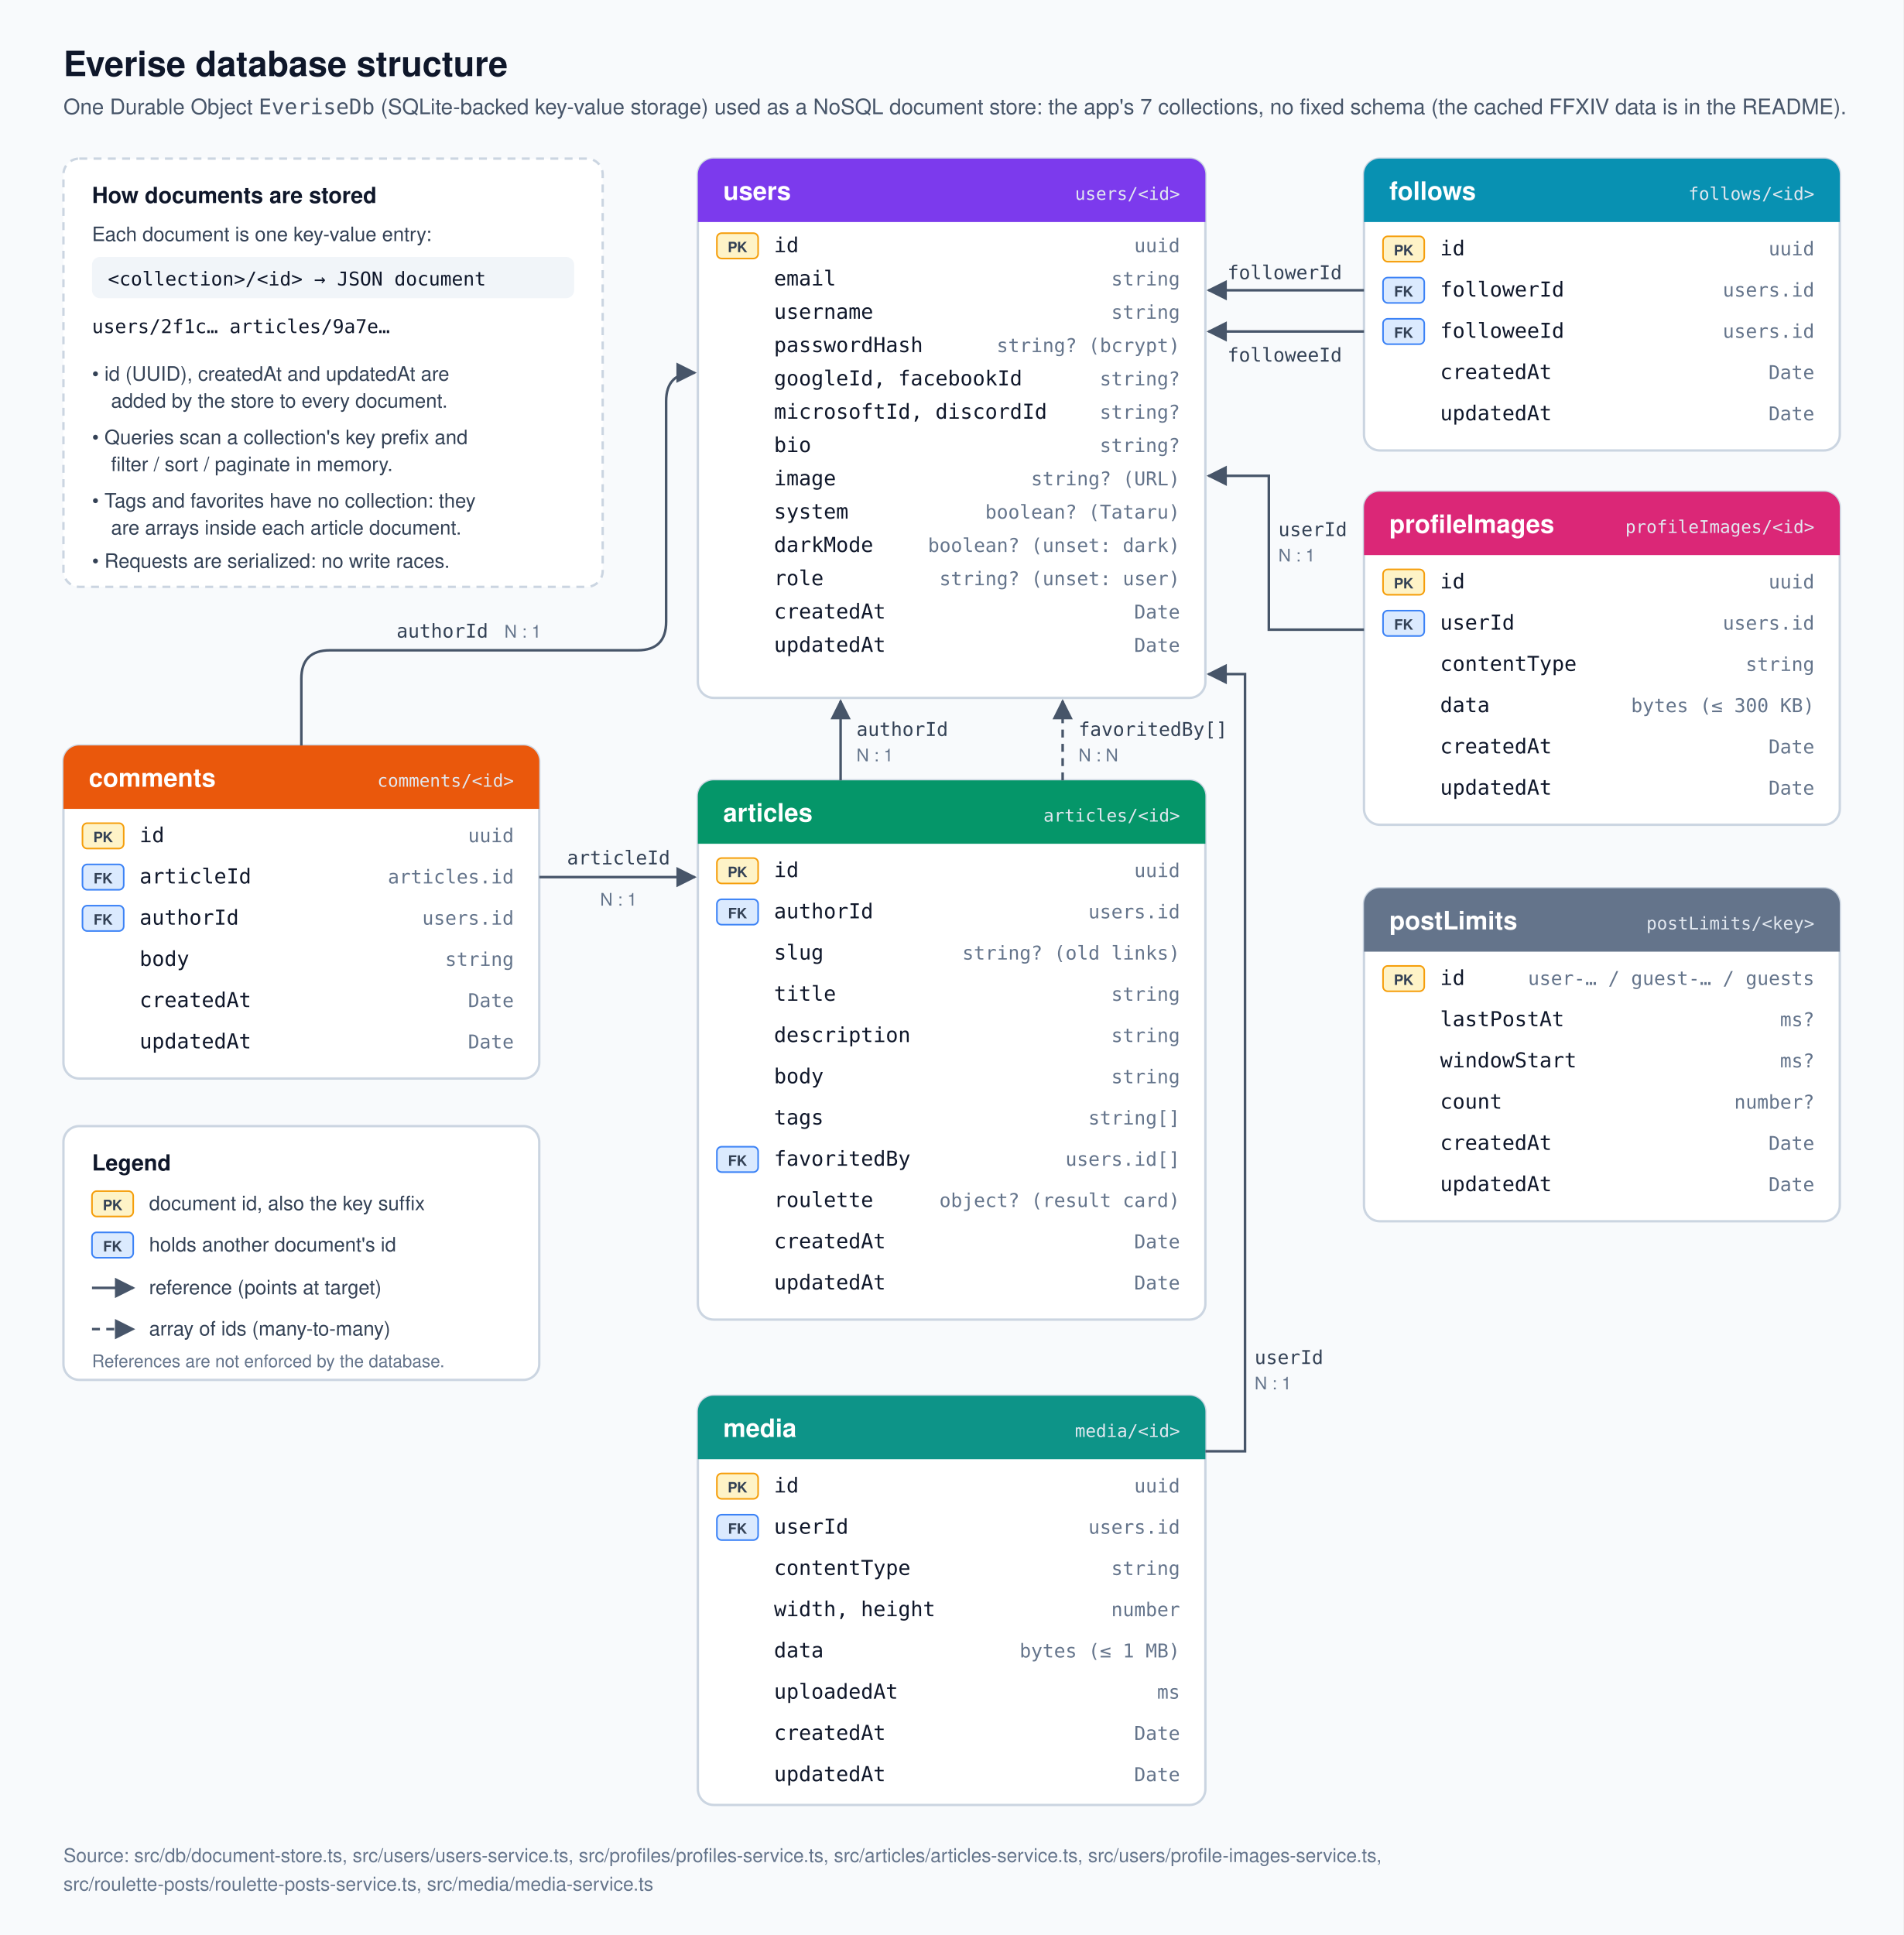
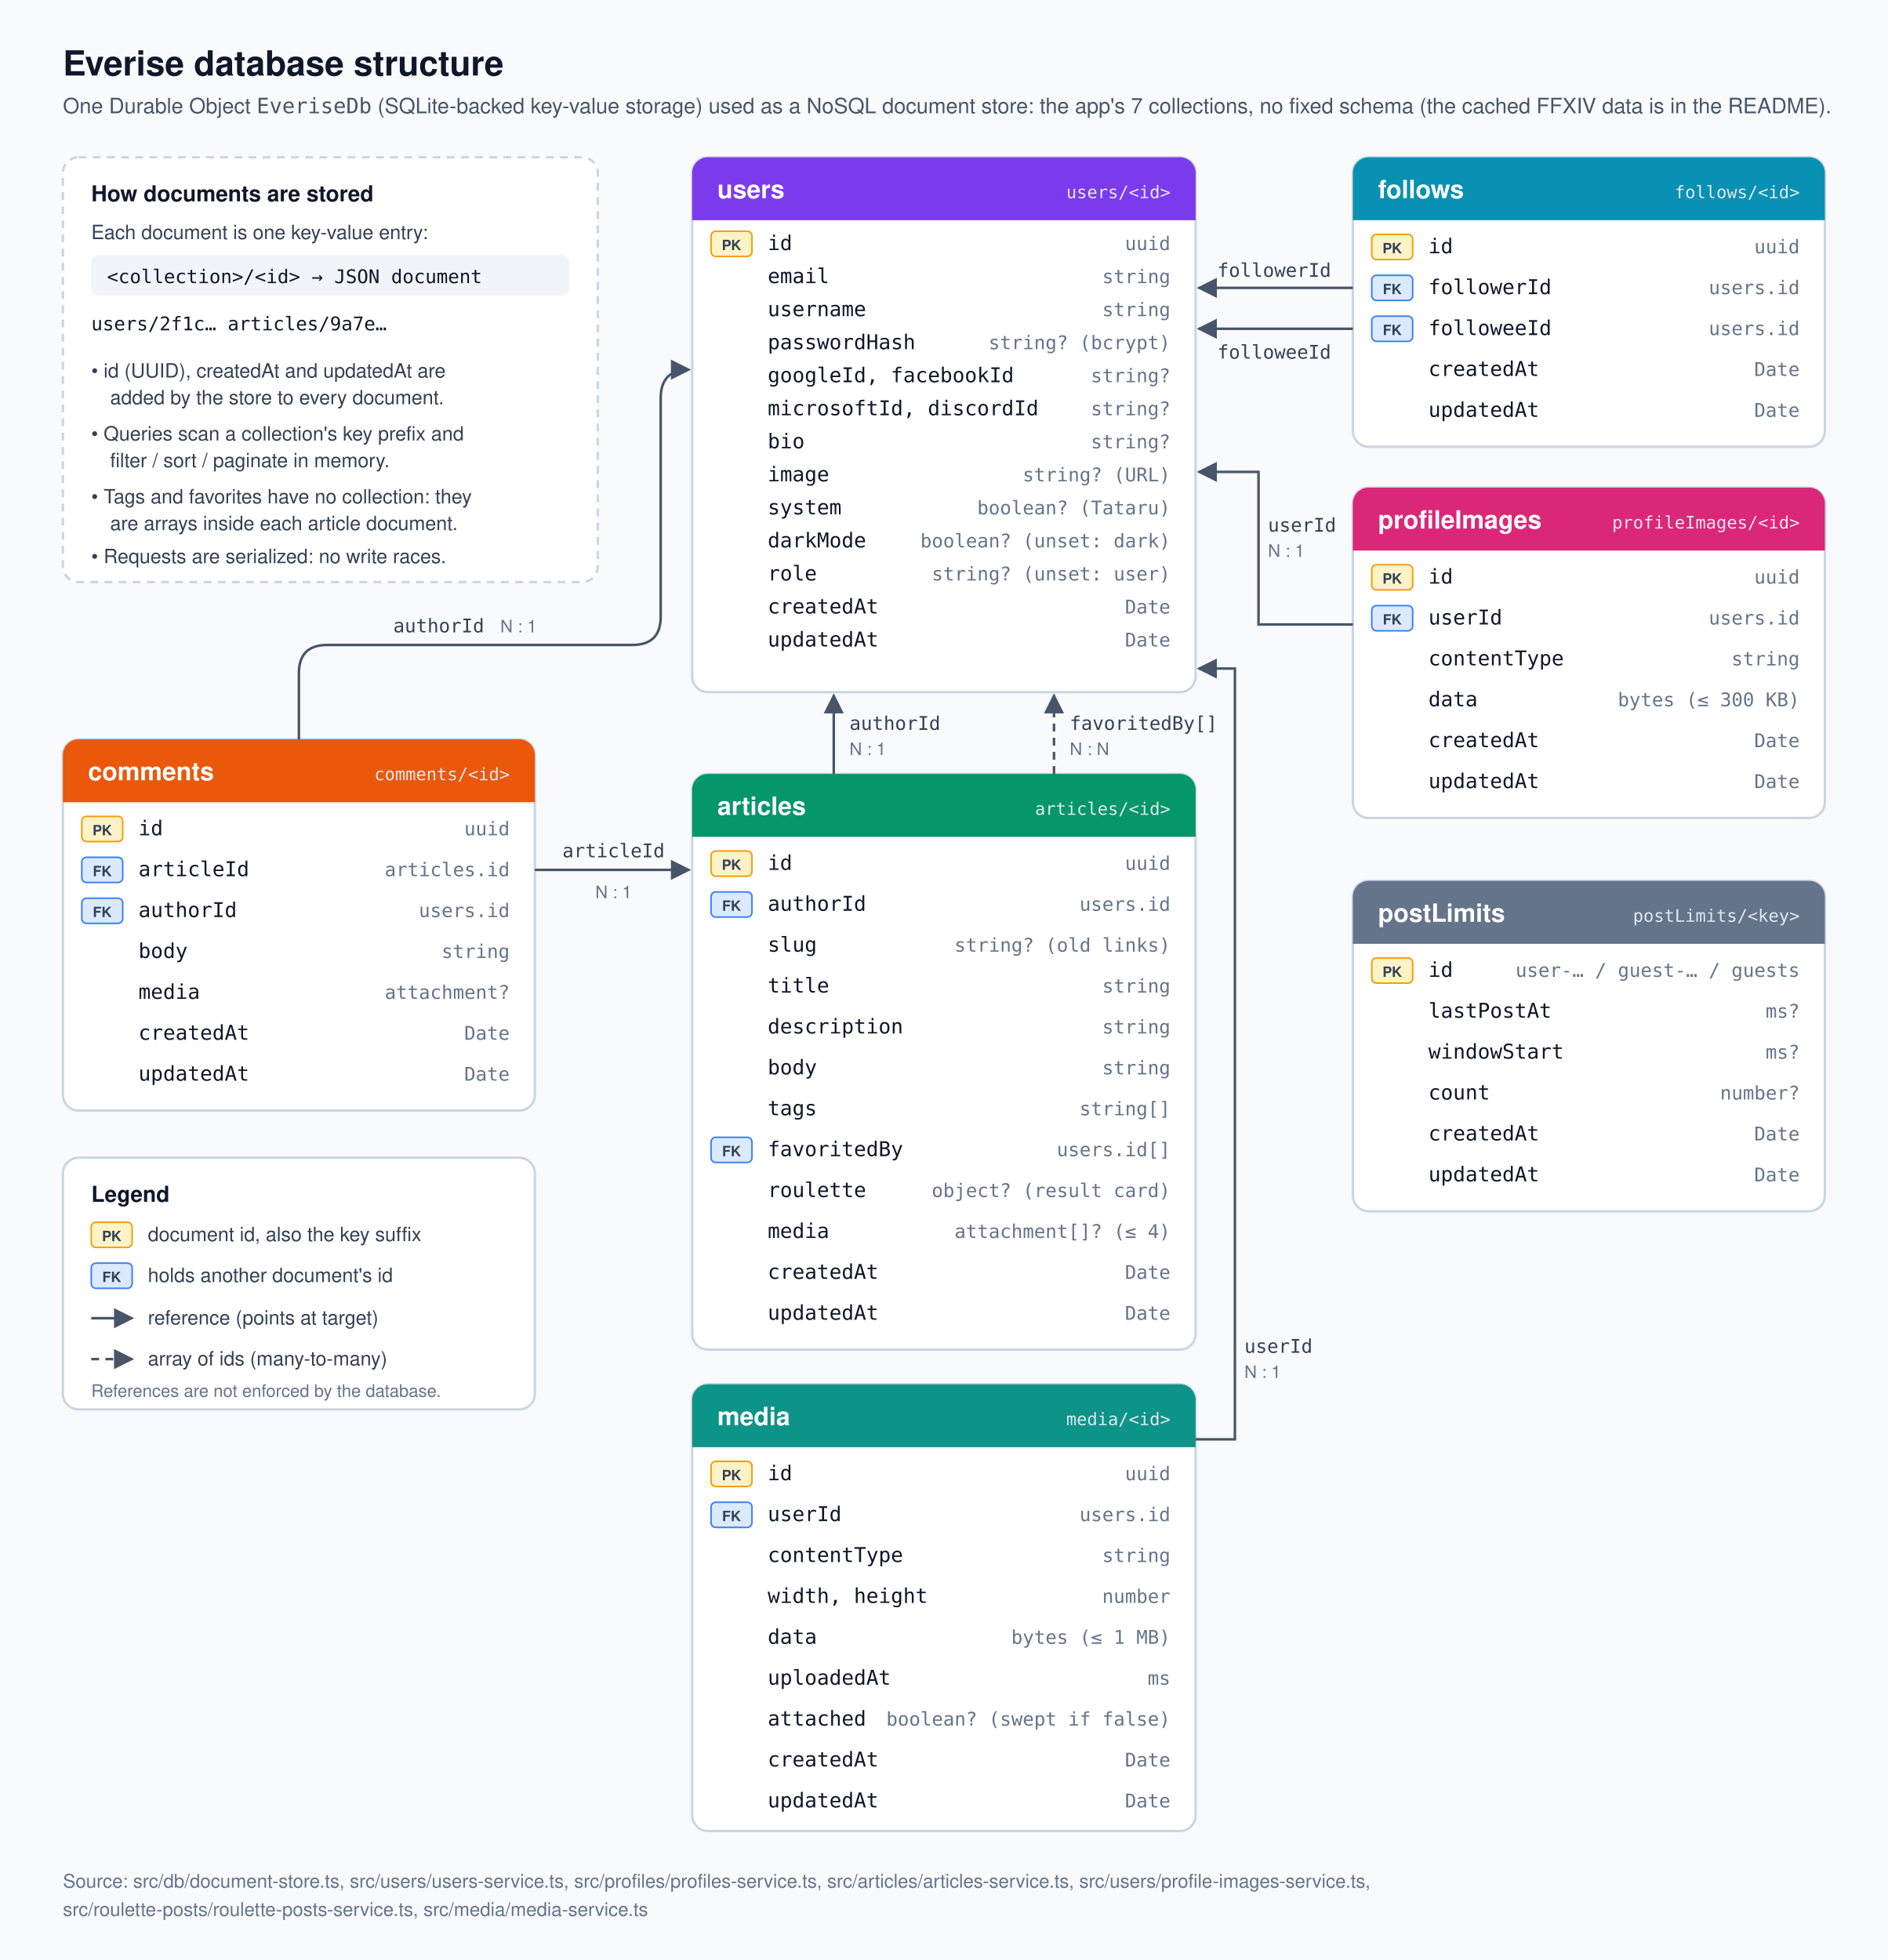
- <svg xmlns="http://www.w3.org/2000/svg" width="1200" height="1220" viewBox="0 0 1200 1220" font-family="Segoe UI, Helvetica, Arial, sans-serif">
+ <svg xmlns="http://www.w3.org/2000/svg" width="1200" height="1246" viewBox="0 0 1200 1246" font-family="Segoe UI, Helvetica, Arial, sans-serif">
  <defs>
    <marker id="arrow" viewBox="0 0 10 10" refX="9" refY="5" markerWidth="8" markerHeight="8" orient="auto-start-reverse">
      <path d="M0,0 L10,5 L0,10 z" fill="#475569" />
    </marker>
    <style>
      .box { fill: #ffffff; stroke: #cbd5e1; stroke-width: 1.5; }
      .title { font-size: 16px; font-weight: 700; fill: #ffffff; }
      .key { font-size: 11px; fill: #e2e8f0; font-family: Consolas, Menlo, monospace; }
      .field { font-size: 13px; fill: #0f172a; font-family: Consolas, Menlo, monospace; }
      .type { font-size: 12px; fill: #64748b; font-family: Consolas, Menlo, monospace; }
      .pk { fill: #fef3c7; stroke: #f59e0b; }
      .fk { fill: #dbeafe; stroke: #3b82f6; }
      .badge { font-size: 9px; font-weight: 700; fill: #334155; }
      .rel { fill: none; stroke: #475569; stroke-width: 1.6; }
      .rel-label { font-size: 12px; fill: #334155; font-family: Consolas, Menlo, monospace; }
      .card { font-size: 11px; fill: #64748b; }
      .note-title { font-size: 14px; font-weight: 700; fill: #0f172a; }
      .note { font-size: 12.5px; fill: #334155; }
      .mono { font-family: Consolas, Menlo, monospace; font-size: 12px; fill: #0f172a; }
    </style>
  </defs>
-   <rect width="1200" height="1220" fill="#f8fafc" />
+   <rect width="1200" height="1246" fill="#f8fafc" />
  <text x="40" y="48" font-size="22" font-weight="700" fill="#0f172a">Everise database structure</text>
  <text x="40" y="72" font-size="13.5" fill="#475569">One Durable Object <tspan font-family="Consolas, Menlo, monospace">EveriseDb</tspan> (SQLite-backed key-value storage) used as a NoSQL document store: the app's 7 collections, no fixed schema (the cached FFXIV data is in the README).</text>
  <rect x="40" y="100" width="340" height="270" rx="10" fill="#ffffff" stroke="#cbd5e1" stroke-width="1.5" stroke-dasharray="5 4" />
  <text x="58" y="128" class="note-title">How documents are stored</text>
  <text x="58" y="152" class="note">Each document is one key-value entry:</text>
  <rect x="58" y="162" width="304" height="26" rx="5" fill="#f1f5f9" />
  <text x="68" y="180" class="mono">&lt;collection&gt;/&lt;id&gt;  →  JSON document</text>
  <text x="58" y="210" class="mono" fill="#475569">users/2f1c…    articles/9a7e…</text>
  <text x="58" y="240" class="note">• id (UUID), createdAt and updatedAt are</text>
  <text x="70" y="257" class="note">added by the store to every document.</text>
  <text x="58" y="280" class="note">• Queries scan a collection's key prefix and</text>
  <text x="70" y="297" class="note">filter / sort / paginate in memory.</text>
  <text x="58" y="320" class="note">• Tags and favorites have no collection: they</text>
  <text x="70" y="337" class="note">are arrays inside each article document.</text>
  <text x="58" y="358" class="note">• Requests are serialized: no write races.</text>
  <g>
    <rect x="440" y="100" width="320" height="340" rx="10" class="box" />
    <path d="M450,100 h300 a10,10 0 0 1 10,10 v30 h-320 v-30 a10,10 0 0 1 10,-10 z" fill="#7c3aed" />
    <text x="456" y="126" class="title">users</text>
    <text x="744" y="126" class="key" text-anchor="end">users/&lt;id&gt;</text>
    <rect x="452" y="147" width="26" height="16" rx="3" class="pk" />
    <text x="465" y="159" class="badge" text-anchor="middle">PK</text>
    <text x="488" y="159" class="field">id</text>
    <text x="744" y="159" class="type" text-anchor="end">uuid</text>
    <text x="488" y="180" class="field">email</text>
    <text x="744" y="180" class="type" text-anchor="end">string</text>
    <text x="488" y="201" class="field">username</text>
    <text x="744" y="201" class="type" text-anchor="end">string</text>
    <text x="488" y="222" class="field">passwordHash</text>
    <text x="744" y="222" class="type" text-anchor="end">string? (bcrypt)</text>
    <text x="488" y="243" class="field">googleId, facebookId</text>
    <text x="744" y="243" class="type" text-anchor="end">string?</text>
    <text x="488" y="264" class="field">microsoftId, discordId</text>
    <text x="744" y="264" class="type" text-anchor="end">string?</text>
    <text x="488" y="285" class="field">bio</text>
    <text x="744" y="285" class="type" text-anchor="end">string?</text>
    <text x="488" y="306" class="field">image</text>
    <text x="744" y="306" class="type" text-anchor="end">string? (URL)</text>
    <text x="488" y="327" class="field">system</text>
    <text x="744" y="327" class="type" text-anchor="end">boolean? (Tataru)</text>
    <text x="488" y="348" class="field">darkMode</text>
    <text x="744" y="348" class="type" text-anchor="end">boolean? (unset: dark)</text>
    <text x="488" y="369" class="field">role</text>
    <text x="744" y="369" class="type" text-anchor="end">string? (unset: user)</text>
    <text x="488" y="390" class="field">createdAt</text>
    <text x="744" y="390" class="type" text-anchor="end">Date</text>
    <text x="488" y="411" class="field">updatedAt</text>
    <text x="744" y="411" class="type" text-anchor="end">Date</text>
  </g>
  <g>
    <rect x="860" y="100" width="300" height="184" rx="10" class="box" />
    <path d="M870,100 h280 a10,10 0 0 1 10,10 v30 h-300 v-30 a10,10 0 0 1 10,-10 z" fill="#0891b2" />
    <text x="876" y="126" class="title">follows</text>
    <text x="1144" y="126" class="key" text-anchor="end">follows/&lt;id&gt;</text>
    <rect x="872" y="149" width="26" height="16" rx="3" class="pk" />
    <text x="885" y="161" class="badge" text-anchor="middle">PK</text>
    <text x="908" y="161" class="field">id</text>
    <text x="1144" y="161" class="type" text-anchor="end">uuid</text>
    <rect x="872" y="175" width="26" height="16" rx="3" class="fk" />
    <text x="885" y="187" class="badge" text-anchor="middle">FK</text>
    <text x="908" y="187" class="field">followerId</text>
    <text x="1144" y="187" class="type" text-anchor="end">users.id</text>
    <rect x="872" y="201" width="26" height="16" rx="3" class="fk" />
    <text x="885" y="213" class="badge" text-anchor="middle">FK</text>
    <text x="908" y="213" class="field">followeeId</text>
    <text x="1144" y="213" class="type" text-anchor="end">users.id</text>
    <text x="908" y="239" class="field">createdAt</text>
    <text x="1144" y="239" class="type" text-anchor="end">Date</text>
    <text x="908" y="265" class="field">updatedAt</text>
    <text x="1144" y="265" class="type" text-anchor="end">Date</text>
  </g>
  <g transform="translate(0 52)">
-     <rect x="440" y="440" width="320" height="340" rx="10" class="box" />
+     <rect x="440" y="440" width="320" height="366" rx="10" class="box" />
    <path d="M450,440 h300 a10,10 0 0 1 10,10 v30 h-320 v-30 a10,10 0 0 1 10,-10 z" fill="#059669" />
    <text x="456" y="466" class="title">articles</text>
    <text x="744" y="466" class="key" text-anchor="end">articles/&lt;id&gt;</text>
    <rect x="452" y="489" width="26" height="16" rx="3" class="pk" />
    <text x="465" y="501" class="badge" text-anchor="middle">PK</text>
    <text x="488" y="501" class="field">id</text>
    <text x="744" y="501" class="type" text-anchor="end">uuid</text>
    <rect x="452" y="515" width="26" height="16" rx="3" class="fk" />
    <text x="465" y="527" class="badge" text-anchor="middle">FK</text>
    <text x="488" y="527" class="field">authorId</text>
    <text x="744" y="527" class="type" text-anchor="end">users.id</text>
    <text x="488" y="553" class="field">slug</text>
    <text x="744" y="553" class="type" text-anchor="end">string? (old links)</text>
    <text x="488" y="579" class="field">title</text>
    <text x="744" y="579" class="type" text-anchor="end">string</text>
    <text x="488" y="605" class="field">description</text>
    <text x="744" y="605" class="type" text-anchor="end">string</text>
    <text x="488" y="631" class="field">body</text>
    <text x="744" y="631" class="type" text-anchor="end">string</text>
    <text x="488" y="657" class="field">tags</text>
    <text x="744" y="657" class="type" text-anchor="end">string[]</text>
    <rect x="452" y="671" width="26" height="16" rx="3" class="fk" />
    <text x="465" y="683" class="badge" text-anchor="middle">FK</text>
    <text x="488" y="683" class="field">favoritedBy</text>
    <text x="744" y="683" class="type" text-anchor="end">users.id[]</text>
    <text x="488" y="709" class="field">roulette</text>
    <text x="744" y="709" class="type" text-anchor="end">object? (result card)</text>
-     <text x="488" y="735" class="field">createdAt</text>
-     <text x="744" y="735" class="type" text-anchor="end">Date</text>
-     <text x="488" y="761" class="field">updatedAt</text>
+     <text x="488" y="735" class="field">media</text>
+     <text x="744" y="735" class="type" text-anchor="end">attachment[]? (≤ 4)</text>
+     <text x="488" y="761" class="field">createdAt</text>
    <text x="744" y="761" class="type" text-anchor="end">Date</text>
-   </g>
-   <g>
-     <rect x="40" y="470" width="300" height="210" rx="10" class="box" />
+     <text x="488" y="787" class="field">updatedAt</text>
+     <text x="744" y="787" class="type" text-anchor="end">Date</text>
+   </g>
+   <g>
+     <rect x="40" y="470" width="300" height="236" rx="10" class="box" />
    <path d="M50,470 h280 a10,10 0 0 1 10,10 v30 h-300 v-30 a10,10 0 0 1 10,-10 z" fill="#ea580c" />
    <text x="56" y="496" class="title">comments</text>
    <text x="324" y="496" class="key" text-anchor="end">comments/&lt;id&gt;</text>
    <rect x="52" y="519" width="26" height="16" rx="3" class="pk" />
    <text x="65" y="531" class="badge" text-anchor="middle">PK</text>
    <text x="88" y="531" class="field">id</text>
    <text x="324" y="531" class="type" text-anchor="end">uuid</text>
    <rect x="52" y="545" width="26" height="16" rx="3" class="fk" />
    <text x="65" y="557" class="badge" text-anchor="middle">FK</text>
    <text x="88" y="557" class="field">articleId</text>
    <text x="324" y="557" class="type" text-anchor="end">articles.id</text>
    <rect x="52" y="571" width="26" height="16" rx="3" class="fk" />
    <text x="65" y="583" class="badge" text-anchor="middle">FK</text>
    <text x="88" y="583" class="field">authorId</text>
    <text x="324" y="583" class="type" text-anchor="end">users.id</text>
    <text x="88" y="609" class="field">body</text>
    <text x="324" y="609" class="type" text-anchor="end">string</text>
-     <text x="88" y="635" class="field">createdAt</text>
-     <text x="324" y="635" class="type" text-anchor="end">Date</text>
-     <text x="88" y="661" class="field">updatedAt</text>
+     <text x="88" y="635" class="field">media</text>
+     <text x="324" y="635" class="type" text-anchor="end">attachment?</text>
+     <text x="88" y="661" class="field">createdAt</text>
    <text x="324" y="661" class="type" text-anchor="end">Date</text>
+     <text x="88" y="687" class="field">updatedAt</text>
+     <text x="324" y="687" class="type" text-anchor="end">Date</text>
  </g>
  <path d="M860,183 H762" class="rel" marker-end="url(#arrow)" />
  <text x="810" y="176" class="rel-label" text-anchor="middle">followerId</text>
  <path d="M860,209 H762" class="rel" marker-end="url(#arrow)" />
  <text x="810" y="228" class="rel-label" text-anchor="middle">followeeId</text>
  <path d="M530,492 V442" class="rel" marker-end="url(#arrow)" />
  <text x="540" y="464" class="rel-label">authorId</text>
  <text x="540" y="480" class="card">N : 1</text>
  <path d="M670,492 V442" class="rel" stroke-dasharray="5 4" marker-end="url(#arrow)" />
  <text x="680" y="464" class="rel-label">favoritedBy[]</text>
  <text x="680" y="480" class="card">N : N</text>
  <path d="M340,553 H438" class="rel" marker-end="url(#arrow)" />
  <text x="390" y="545" class="rel-label" text-anchor="middle">articleId</text>
  <text x="390" y="571" class="card" text-anchor="middle">N : 1</text>
  <path d="M190,470 V428 Q190,410 208,410 H402 Q420,410 420,392 V253 Q420,235 438,235" class="rel" marker-end="url(#arrow)" />
  <text x="250" y="402" class="rel-label">authorId</text>
  <text x="318" y="402" class="card">N : 1</text>
  <g>
    <rect x="860" y="310" width="300" height="210" rx="10" class="box" />
    <path d="M870,310 h280 a10,10 0 0 1 10,10 v30 h-300 v-30 a10,10 0 0 1 10,-10 z" fill="#db2777" />
    <text x="876" y="336" class="title">profileImages</text>
    <text x="1144" y="336" class="key" text-anchor="end">profileImages/&lt;id&gt;</text>
    <rect x="872" y="359" width="26" height="16" rx="3" class="pk" />
    <text x="885" y="371" class="badge" text-anchor="middle">PK</text>
    <text x="908" y="371" class="field">id</text>
    <text x="1144" y="371" class="type" text-anchor="end">uuid</text>
    <rect x="872" y="385" width="26" height="16" rx="3" class="fk" />
    <text x="885" y="397" class="badge" text-anchor="middle">FK</text>
    <text x="908" y="397" class="field">userId</text>
    <text x="1144" y="397" class="type" text-anchor="end">users.id</text>
    <text x="908" y="423" class="field">contentType</text>
    <text x="1144" y="423" class="type" text-anchor="end">string</text>
    <text x="908" y="449" class="field">data</text>
    <text x="1144" y="449" class="type" text-anchor="end">bytes (≤ 300 KB)</text>
    <text x="908" y="475" class="field">createdAt</text>
    <text x="1144" y="475" class="type" text-anchor="end">Date</text>
    <text x="908" y="501" class="field">updatedAt</text>
    <text x="1144" y="501" class="type" text-anchor="end">Date</text>
  </g>
  <path d="M860,397 H800 V300 H762" class="rel" marker-end="url(#arrow)" />
  <text x="806" y="338" class="rel-label">userId</text>
  <text x="806" y="354" class="card">N : 1</text>
  <g>
    <rect x="860" y="560" width="300" height="210" rx="10" class="box" />
    <path d="M870,560 h280 a10,10 0 0 1 10,10 v30 h-300 v-30 a10,10 0 0 1 10,-10 z" fill="#64748b" />
    <text x="876" y="586" class="title">postLimits</text>
    <text x="1144" y="586" class="key" text-anchor="end">postLimits/&lt;key&gt;</text>
    <rect x="872" y="609" width="26" height="16" rx="3" class="pk" />
    <text x="885" y="621" class="badge" text-anchor="middle">PK</text>
    <text x="908" y="621" class="field">id</text>
    <text x="1144" y="621" class="type" text-anchor="end">user-… / guest-… / guests</text>
    <text x="908" y="647" class="field">lastPostAt</text>
    <text x="1144" y="647" class="type" text-anchor="end">ms?</text>
    <text x="908" y="673" class="field">windowStart</text>
    <text x="1144" y="673" class="type" text-anchor="end">ms?</text>
    <text x="908" y="699" class="field">count</text>
    <text x="1144" y="699" class="type" text-anchor="end">number?</text>
    <text x="908" y="725" class="field">createdAt</text>
    <text x="1144" y="725" class="type" text-anchor="end">Date</text>
    <text x="908" y="751" class="field">updatedAt</text>
    <text x="1144" y="751" class="type" text-anchor="end">Date</text>
  </g>
  <g>
-     <rect x="440" y="880" width="320" height="258" rx="10" class="box" />
+     <rect x="440" y="880" width="320" height="284" rx="10" class="box" />
    <path d="M450,880 h300 a10,10 0 0 1 10,10 v30 h-320 v-30 a10,10 0 0 1 10,-10 z" fill="#0d9488" />
    <text x="456" y="906" class="title">media</text>
    <text x="744" y="906" class="key" text-anchor="end">media/&lt;id&gt;</text>
    <rect x="452" y="929" width="26" height="16" rx="3" class="pk" />
    <text x="465" y="941" class="badge" text-anchor="middle">PK</text>
    <text x="488" y="941" class="field">id</text>
    <text x="744" y="941" class="type" text-anchor="end">uuid</text>
    <rect x="452" y="955" width="26" height="16" rx="3" class="fk" />
    <text x="465" y="967" class="badge" text-anchor="middle">FK</text>
    <text x="488" y="967" class="field">userId</text>
    <text x="744" y="967" class="type" text-anchor="end">users.id</text>
    <text x="488" y="993" class="field">contentType</text>
    <text x="744" y="993" class="type" text-anchor="end">string</text>
    <text x="488" y="1019" class="field">width, height</text>
    <text x="744" y="1019" class="type" text-anchor="end">number</text>
    <text x="488" y="1045" class="field">data</text>
    <text x="744" y="1045" class="type" text-anchor="end">bytes (≤ 1 MB)</text>
    <text x="488" y="1071" class="field">uploadedAt</text>
    <text x="744" y="1071" class="type" text-anchor="end">ms</text>
-     <text x="488" y="1097" class="field">createdAt</text>
-     <text x="744" y="1097" class="type" text-anchor="end">Date</text>
-     <text x="488" y="1123" class="field">updatedAt</text>
+     <text x="488" y="1097" class="field">attached</text>
+     <text x="744" y="1097" class="type" text-anchor="end">boolean? (swept if false)</text>
+     <text x="488" y="1123" class="field">createdAt</text>
    <text x="744" y="1123" class="type" text-anchor="end">Date</text>
+     <text x="488" y="1149" class="field">updatedAt</text>
+     <text x="744" y="1149" class="type" text-anchor="end">Date</text>
  </g>
  <path d="M760,915 H785 V425 H762" class="rel" marker-end="url(#arrow)" />
  <text x="791" y="860" class="rel-label">userId</text>
  <text x="791" y="876" class="card">N : 1</text>
-   <rect x="40" y="710" width="300" height="160" rx="10" fill="#ffffff" stroke="#cbd5e1" stroke-width="1.5" />
-   <text x="58" y="738" class="note-title">Legend</text>
-   <rect x="58" y="751" width="26" height="16" rx="3" class="pk" />
-   <text x="71" y="763" class="badge" text-anchor="middle">PK</text>
-   <text x="94" y="763" class="note">document id, also the key suffix</text>
-   <rect x="58" y="777" width="26" height="16" rx="3" class="fk" />
-   <text x="71" y="789" class="badge" text-anchor="middle">FK</text>
-   <text x="94" y="789" class="note">holds another document's id</text>
-   <path d="M58,812 H84" class="rel" marker-end="url(#arrow)" />
-   <text x="94" y="816" class="note">reference (points at target)</text>
-   <path d="M58,838 H84" class="rel" stroke-dasharray="5 4" marker-end="url(#arrow)" />
-   <text x="94" y="842" class="note">array of ids (many-to-many)</text>
-   <text x="58" y="862" class="card">References are not enforced by the database.</text>
-   <text x="40" y="1174" font-size="12" fill="#64748b">Source: src/db/document-store.ts, src/users/users-service.ts, src/profiles/profiles-service.ts, src/articles/articles-service.ts, src/users/profile-images-service.ts,</text>
-   <text x="40" y="1192" font-size="12" fill="#64748b">src/roulette-posts/roulette-posts-service.ts, src/media/media-service.ts</text>
+   <g transform="translate(0 26)">
+     <rect x="40" y="710" width="300" height="160" rx="10" fill="#ffffff" stroke="#cbd5e1" stroke-width="1.5" />
+     <text x="58" y="738" class="note-title">Legend</text>
+     <rect x="58" y="751" width="26" height="16" rx="3" class="pk" />
+     <text x="71" y="763" class="badge" text-anchor="middle">PK</text>
+     <text x="94" y="763" class="note">document id, also the key suffix</text>
+     <rect x="58" y="777" width="26" height="16" rx="3" class="fk" />
+     <text x="71" y="789" class="badge" text-anchor="middle">FK</text>
+     <text x="94" y="789" class="note">holds another document's id</text>
+     <path d="M58,812 H84" class="rel" marker-end="url(#arrow)" />
+     <text x="94" y="816" class="note">reference (points at target)</text>
+     <path d="M58,838 H84" class="rel" stroke-dasharray="5 4" marker-end="url(#arrow)" />
+     <text x="94" y="842" class="note">array of ids (many-to-many)</text>
+     <text x="58" y="862" class="card">References are not enforced by the database.</text>
+   </g>
+   <text x="40" y="1200" font-size="12" fill="#64748b">Source: src/db/document-store.ts, src/users/users-service.ts, src/profiles/profiles-service.ts, src/articles/articles-service.ts, src/users/profile-images-service.ts,</text>
+   <text x="40" y="1218" font-size="12" fill="#64748b">src/roulette-posts/roulette-posts-service.ts, src/media/media-service.ts</text>
</svg>
